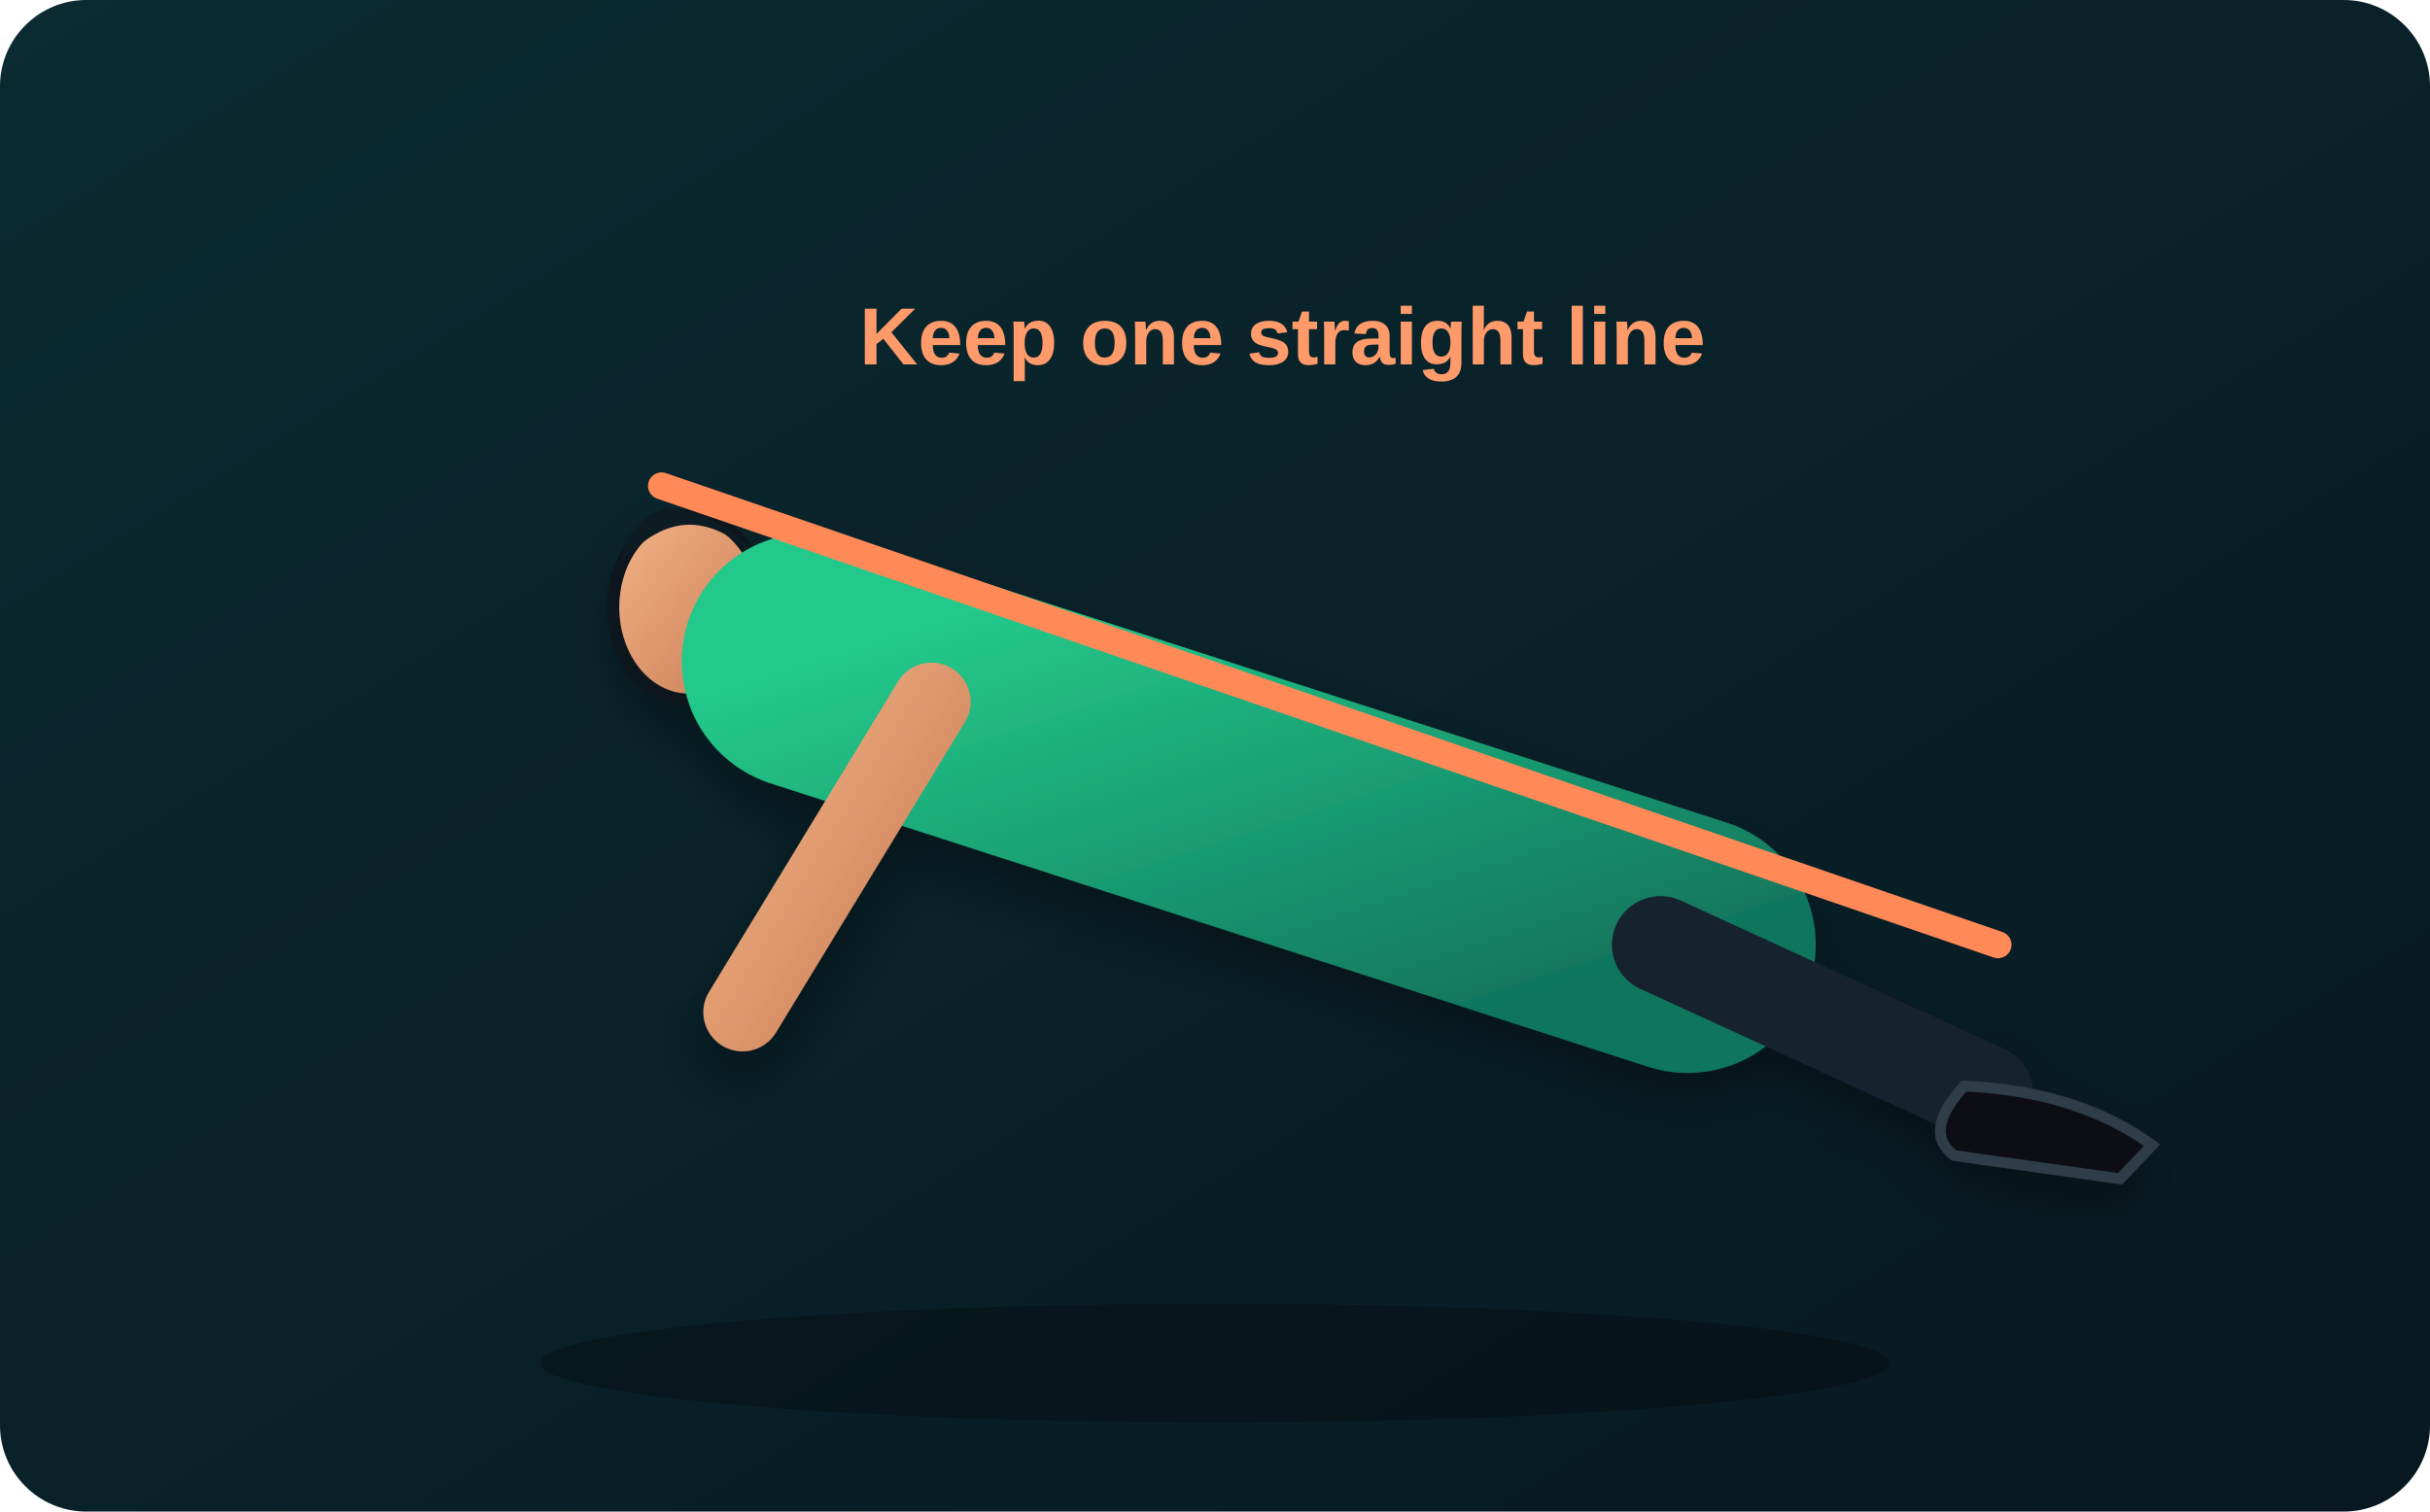
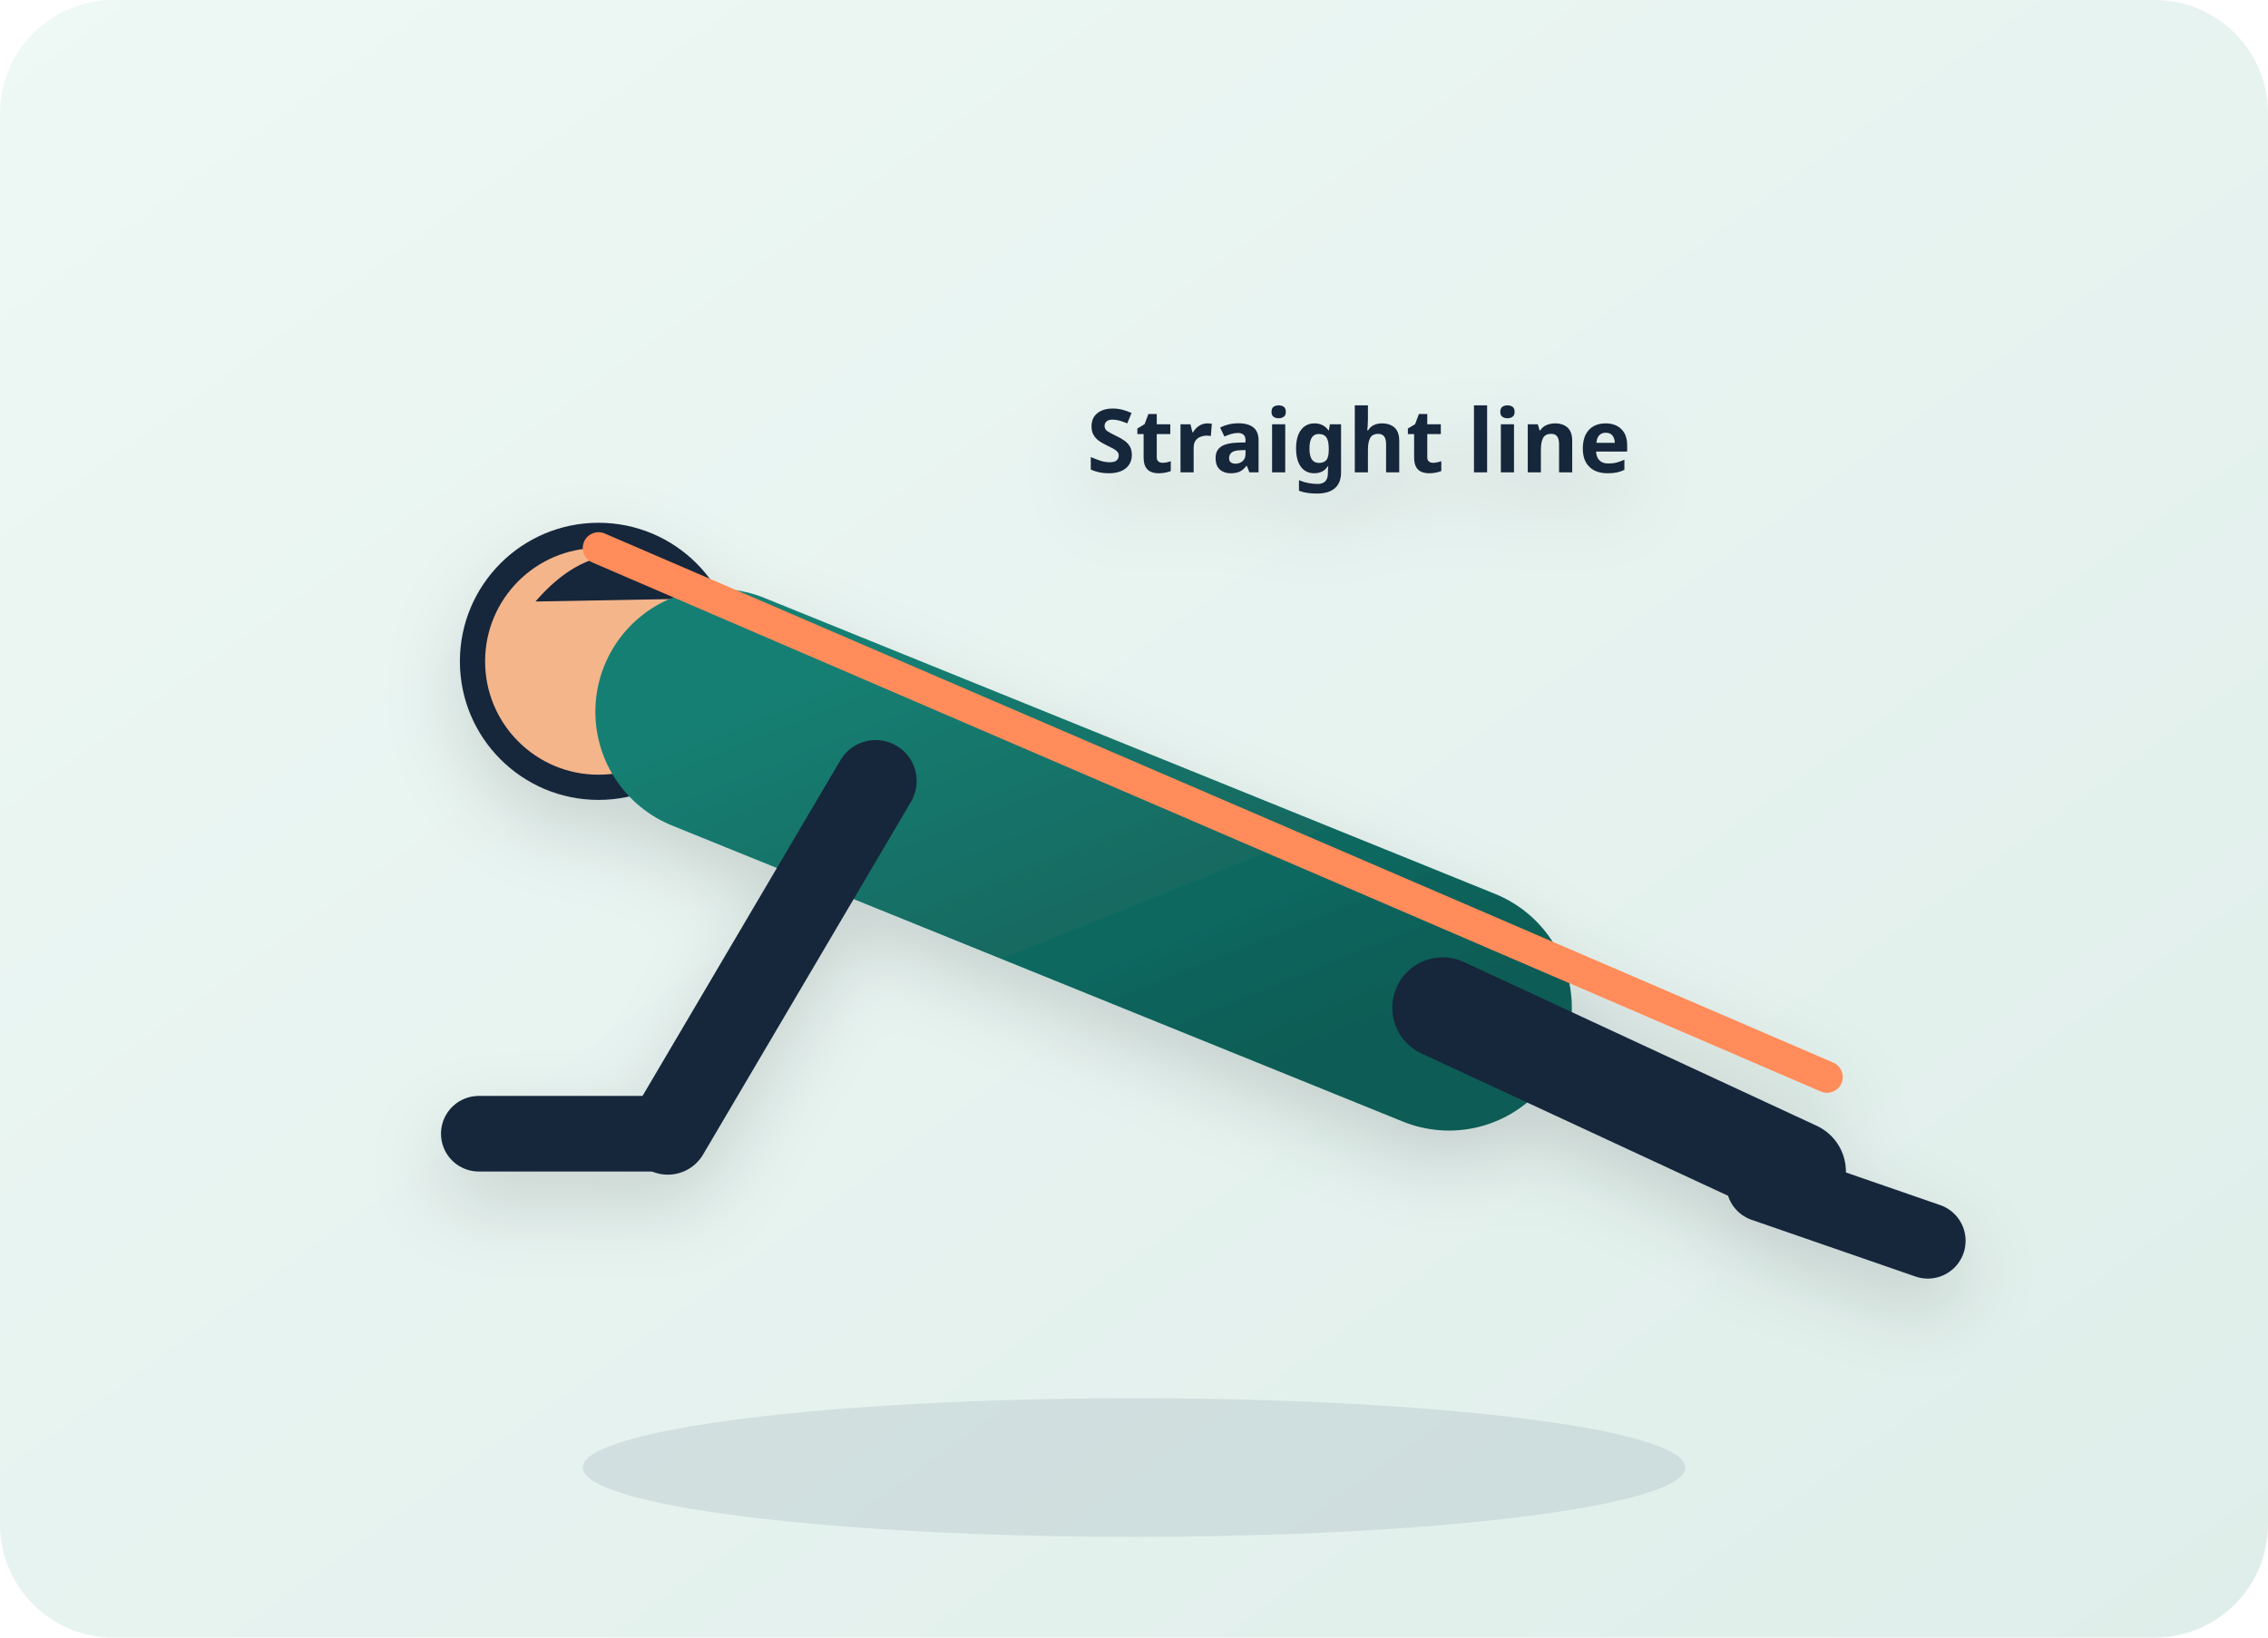
- <svg xmlns="http://www.w3.org/2000/svg" viewBox="0 0 900 560" role="img" aria-labelledby="t d">
+ <svg xmlns="http://www.w3.org/2000/svg" viewBox="0 0 720 520" role="img" aria-labelledby="title desc">
  <defs>
    <linearGradient id="bg" x1="0" y1="0" x2="1" y2="1">
-       <stop offset="0" stop-color="#0b2a31" />
-       <stop offset="1" stop-color="#071820" />
+       <stop offset="0%" stop-color="#eef8f5" />
+       <stop offset="100%" stop-color="#dfeeea" />
    </linearGradient>
    <linearGradient id="shirt" x1="0" y1="0" x2="1" y2="1">
-       <stop offset="0" stop-color="#24c98a" />
-       <stop offset="1" stop-color="#11765d" />
+       <stop offset="0%" stop-color="#177f73" />
+       <stop offset="100%" stop-color="#0e5c55" />
    </linearGradient>
-     <linearGradient id="skin" x1="0" y1="0" x2="1" y2="1">
-       <stop offset="0" stop-color="#f2b386" />
-       <stop offset="1" stop-color="#c97b55" />
-     </linearGradient>
-     <linearGradient id="bell" x1="0" y1="0" x2="1" y2="1">
-       <stop offset="0" stop-color="#3d4d57" />
-       <stop offset="1" stop-color="#141d24" />
-     </linearGradient>
-     <filter id="shadow">
-       <feDropShadow dx="0" dy="10" stdDeviation="10" flood-color="#000" flood-opacity=".35" />
+     <filter id="shadow" x="-20%" y="-20%" width="140%" height="140%">
+       <feDropShadow dx="0" dy="10" stdDeviation="12" flood-opacity=".14" />
    </filter>
  </defs>
-   <rect width="900" height="560" rx="32" fill="url(#bg)" />
-   <ellipse cx="450" cy="505" rx="250" ry="22" fill="#000" opacity=".25" />
+   <rect width="720" height="520" rx="36" fill="url(#bg)" />
+   <ellipse cx="360" cy="466" rx="175" ry="22" fill="#17324d" opacity=".10" />
  <g filter="url(#shadow)">
-     <g transform="translate(255 225) scale(0.9)">
-       <ellipse cx="0" cy="0" rx="31" ry="38" fill="url(#skin)" stroke="#08151d" stroke-width="5" />
-       <path d="M-28 -18 Q0 -50 30 -18 Q18 -38 -10 -41 Q-26 -34 -28 -18Z" fill="#111b22" />
-       <path d="M18 6 q10 2 12 10" stroke="#7e4b35" stroke-width="3" fill="none" />
-     </g>
-     <path d="M300 245 L625 350" stroke="url(#shirt)" stroke-width="95" stroke-linecap="round" />
-     <path d="M345 260 L275 375" stroke="url(#skin)" stroke-width="29" stroke-linecap="round" />
-     <path d="M275 375 L205 375" stroke="url(#skin)" stroke-width="25" stroke-linecap="round" />
-     <path d="M615 350 L735 405" stroke="#17242e" stroke-width="36" stroke-linecap="round" />
-     <g transform="translate(760 415) rotate(8)">
-       <path d="M-34 -8 Q8 -12 38 4 L28 18 H-34 Q-47 11 -34 -8Z" fill="#0b1015" stroke="#2d3c46" stroke-width="4" />
-     </g>
+     <circle cx="190" cy="210" r="40" fill="#f4b58b" stroke="#14263b" stroke-width="8" />
+     <path d="M170 191 Q195 162 225 190" fill="#14263b" />
+     <path d="M228 226 L460 320" stroke="url(#shirt)" stroke-width="78" stroke-linecap="round" />
+     <path d="M278 248 L212 360" stroke="#14263b" stroke-width="26" stroke-linecap="round" />
+     <path d="M212 360 L152 360" stroke="#14263b" stroke-width="24" stroke-linecap="round" />
+     <path d="M458 320 L570 372" stroke="#14263b" stroke-width="32" stroke-linecap="round" />
+     <path d="M560 376 L612 394" stroke="#14263b" stroke-width="24" stroke-linecap="round" />
+     <path d="M190 174 L580 342" stroke="#ff8c5a" stroke-width="10" stroke-linecap="round" />
+     <text x="345" y="150" font-family="system-ui" font-size="28" fill="#14263b" font-weight="700">Straight line</text>
  </g>
-   <path d="M245 180 L740 350" stroke="#ff8a58" stroke-width="10" stroke-linecap="round" />
-   <text x="475" y="135" text-anchor="middle" font-family="Arial" font-size="30" font-weight="700" fill="#ff9b6b">Keep one straight line</text>
</svg>
